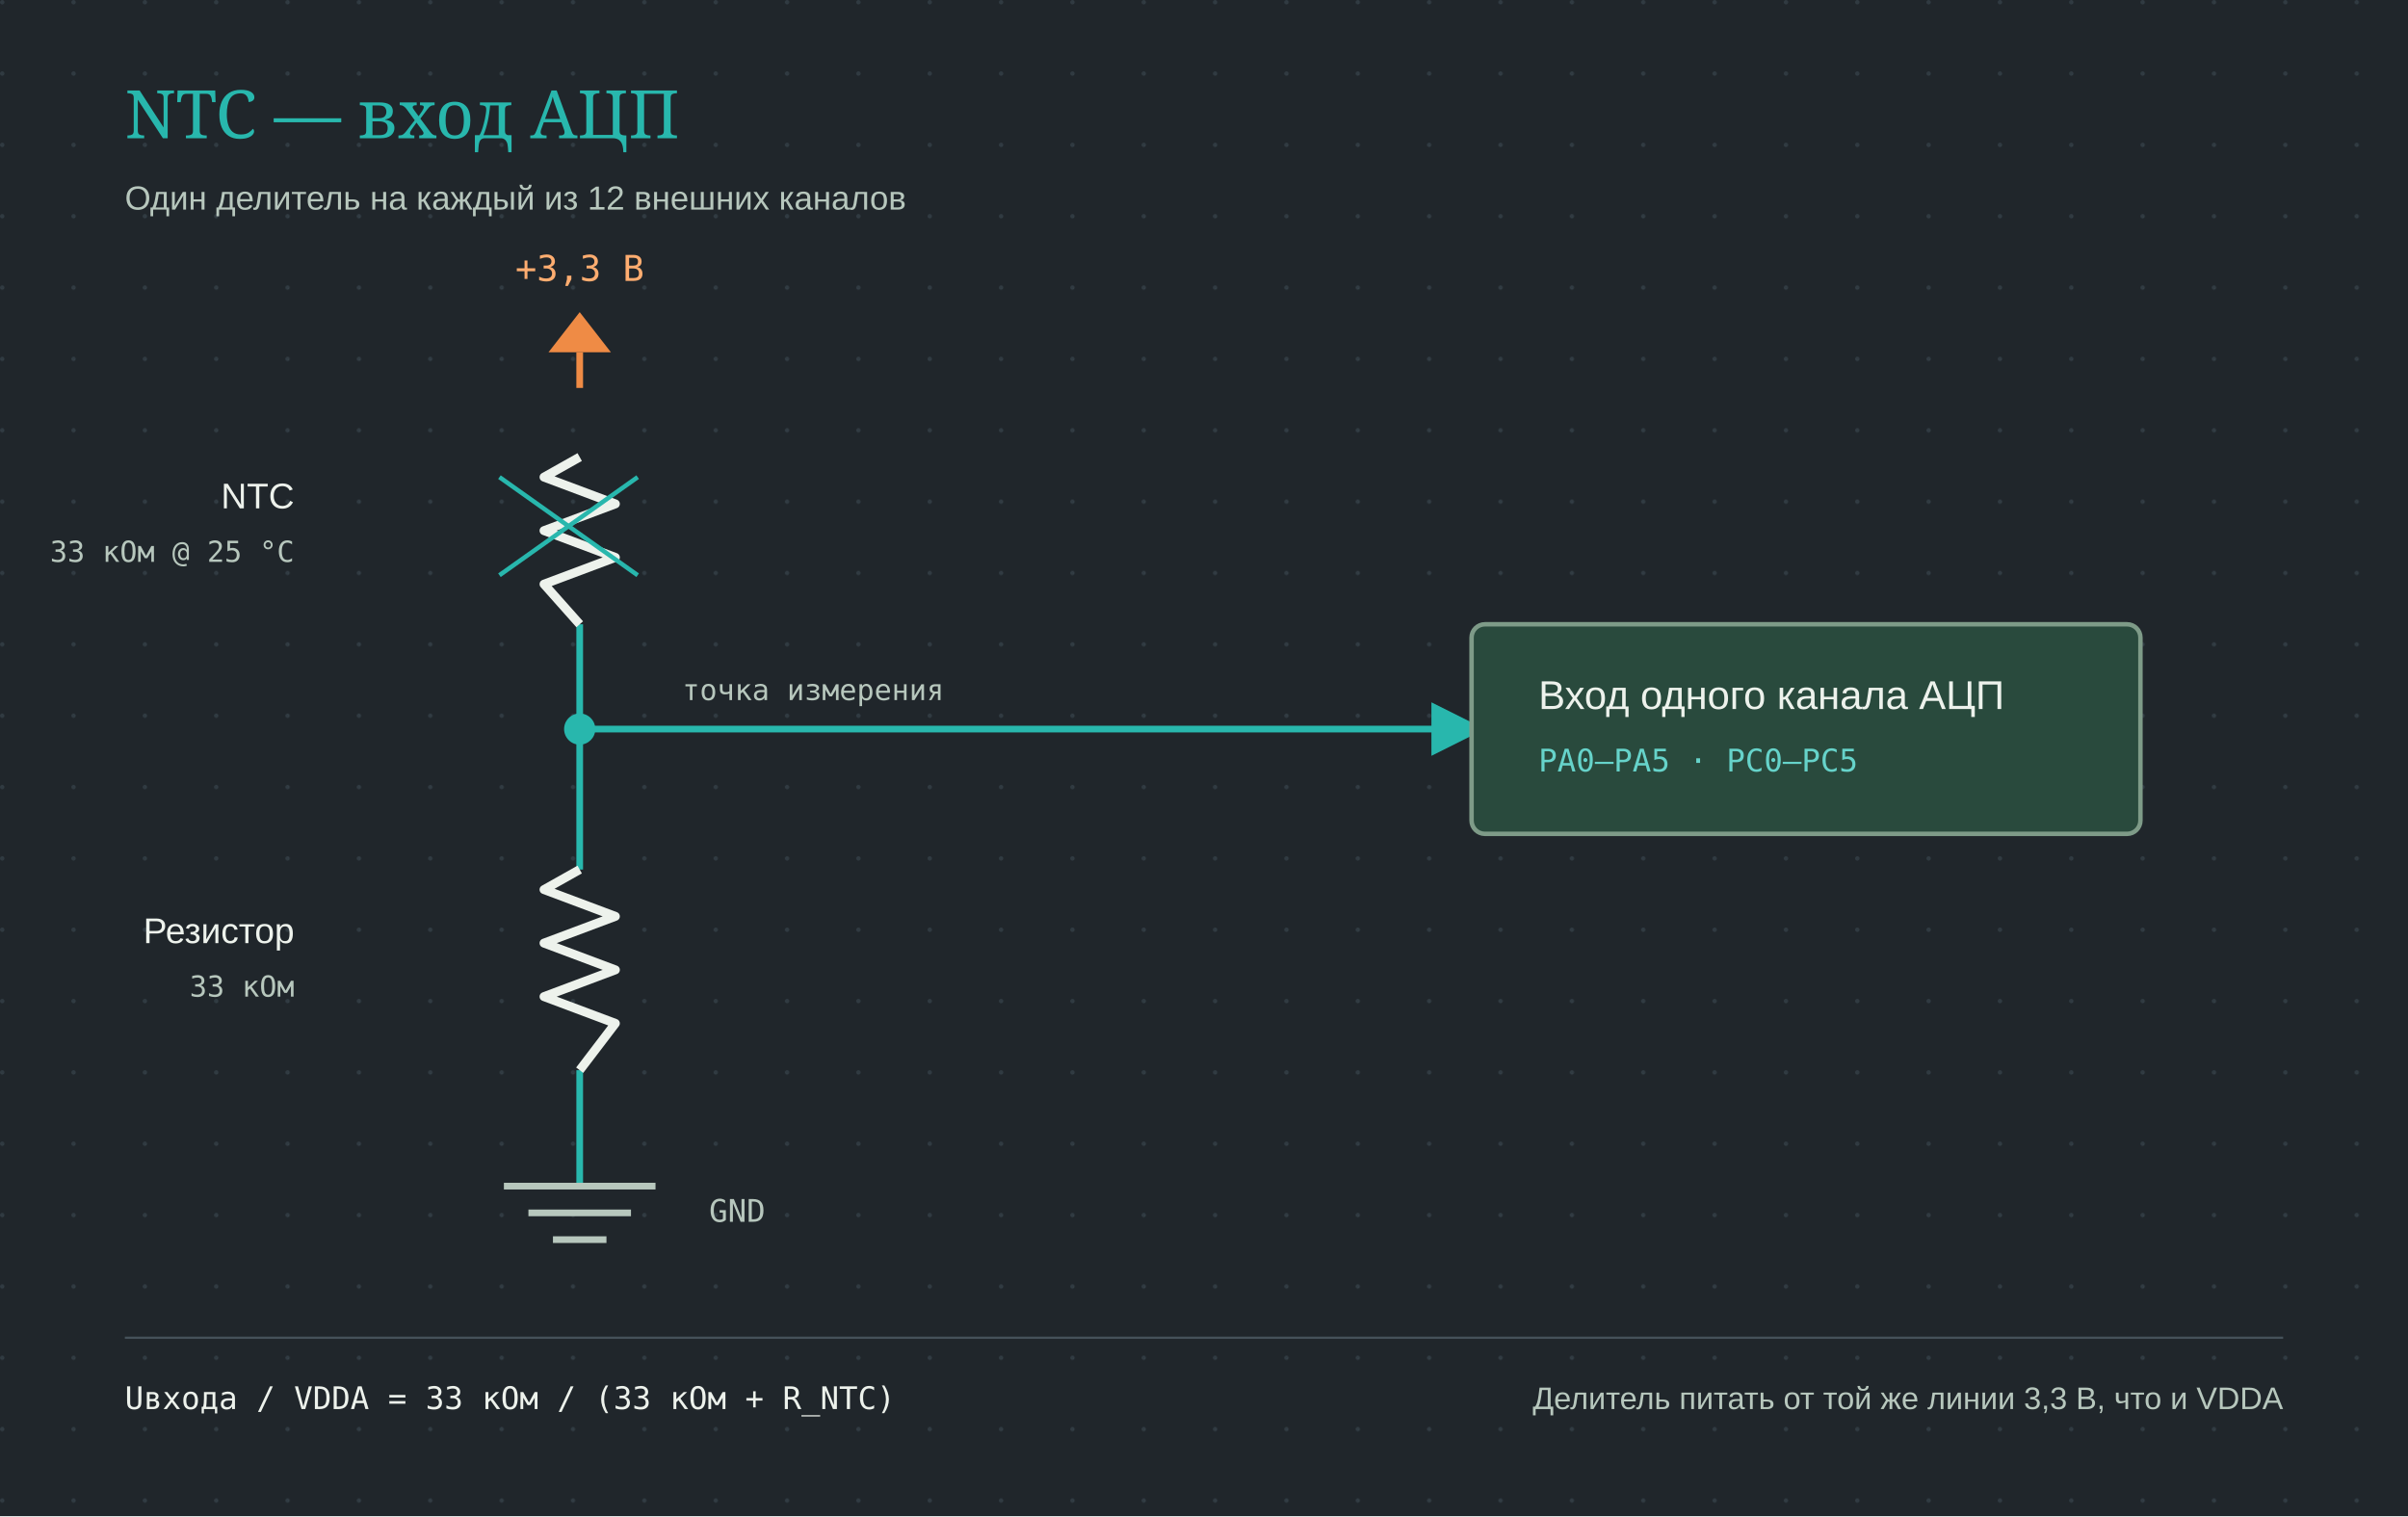
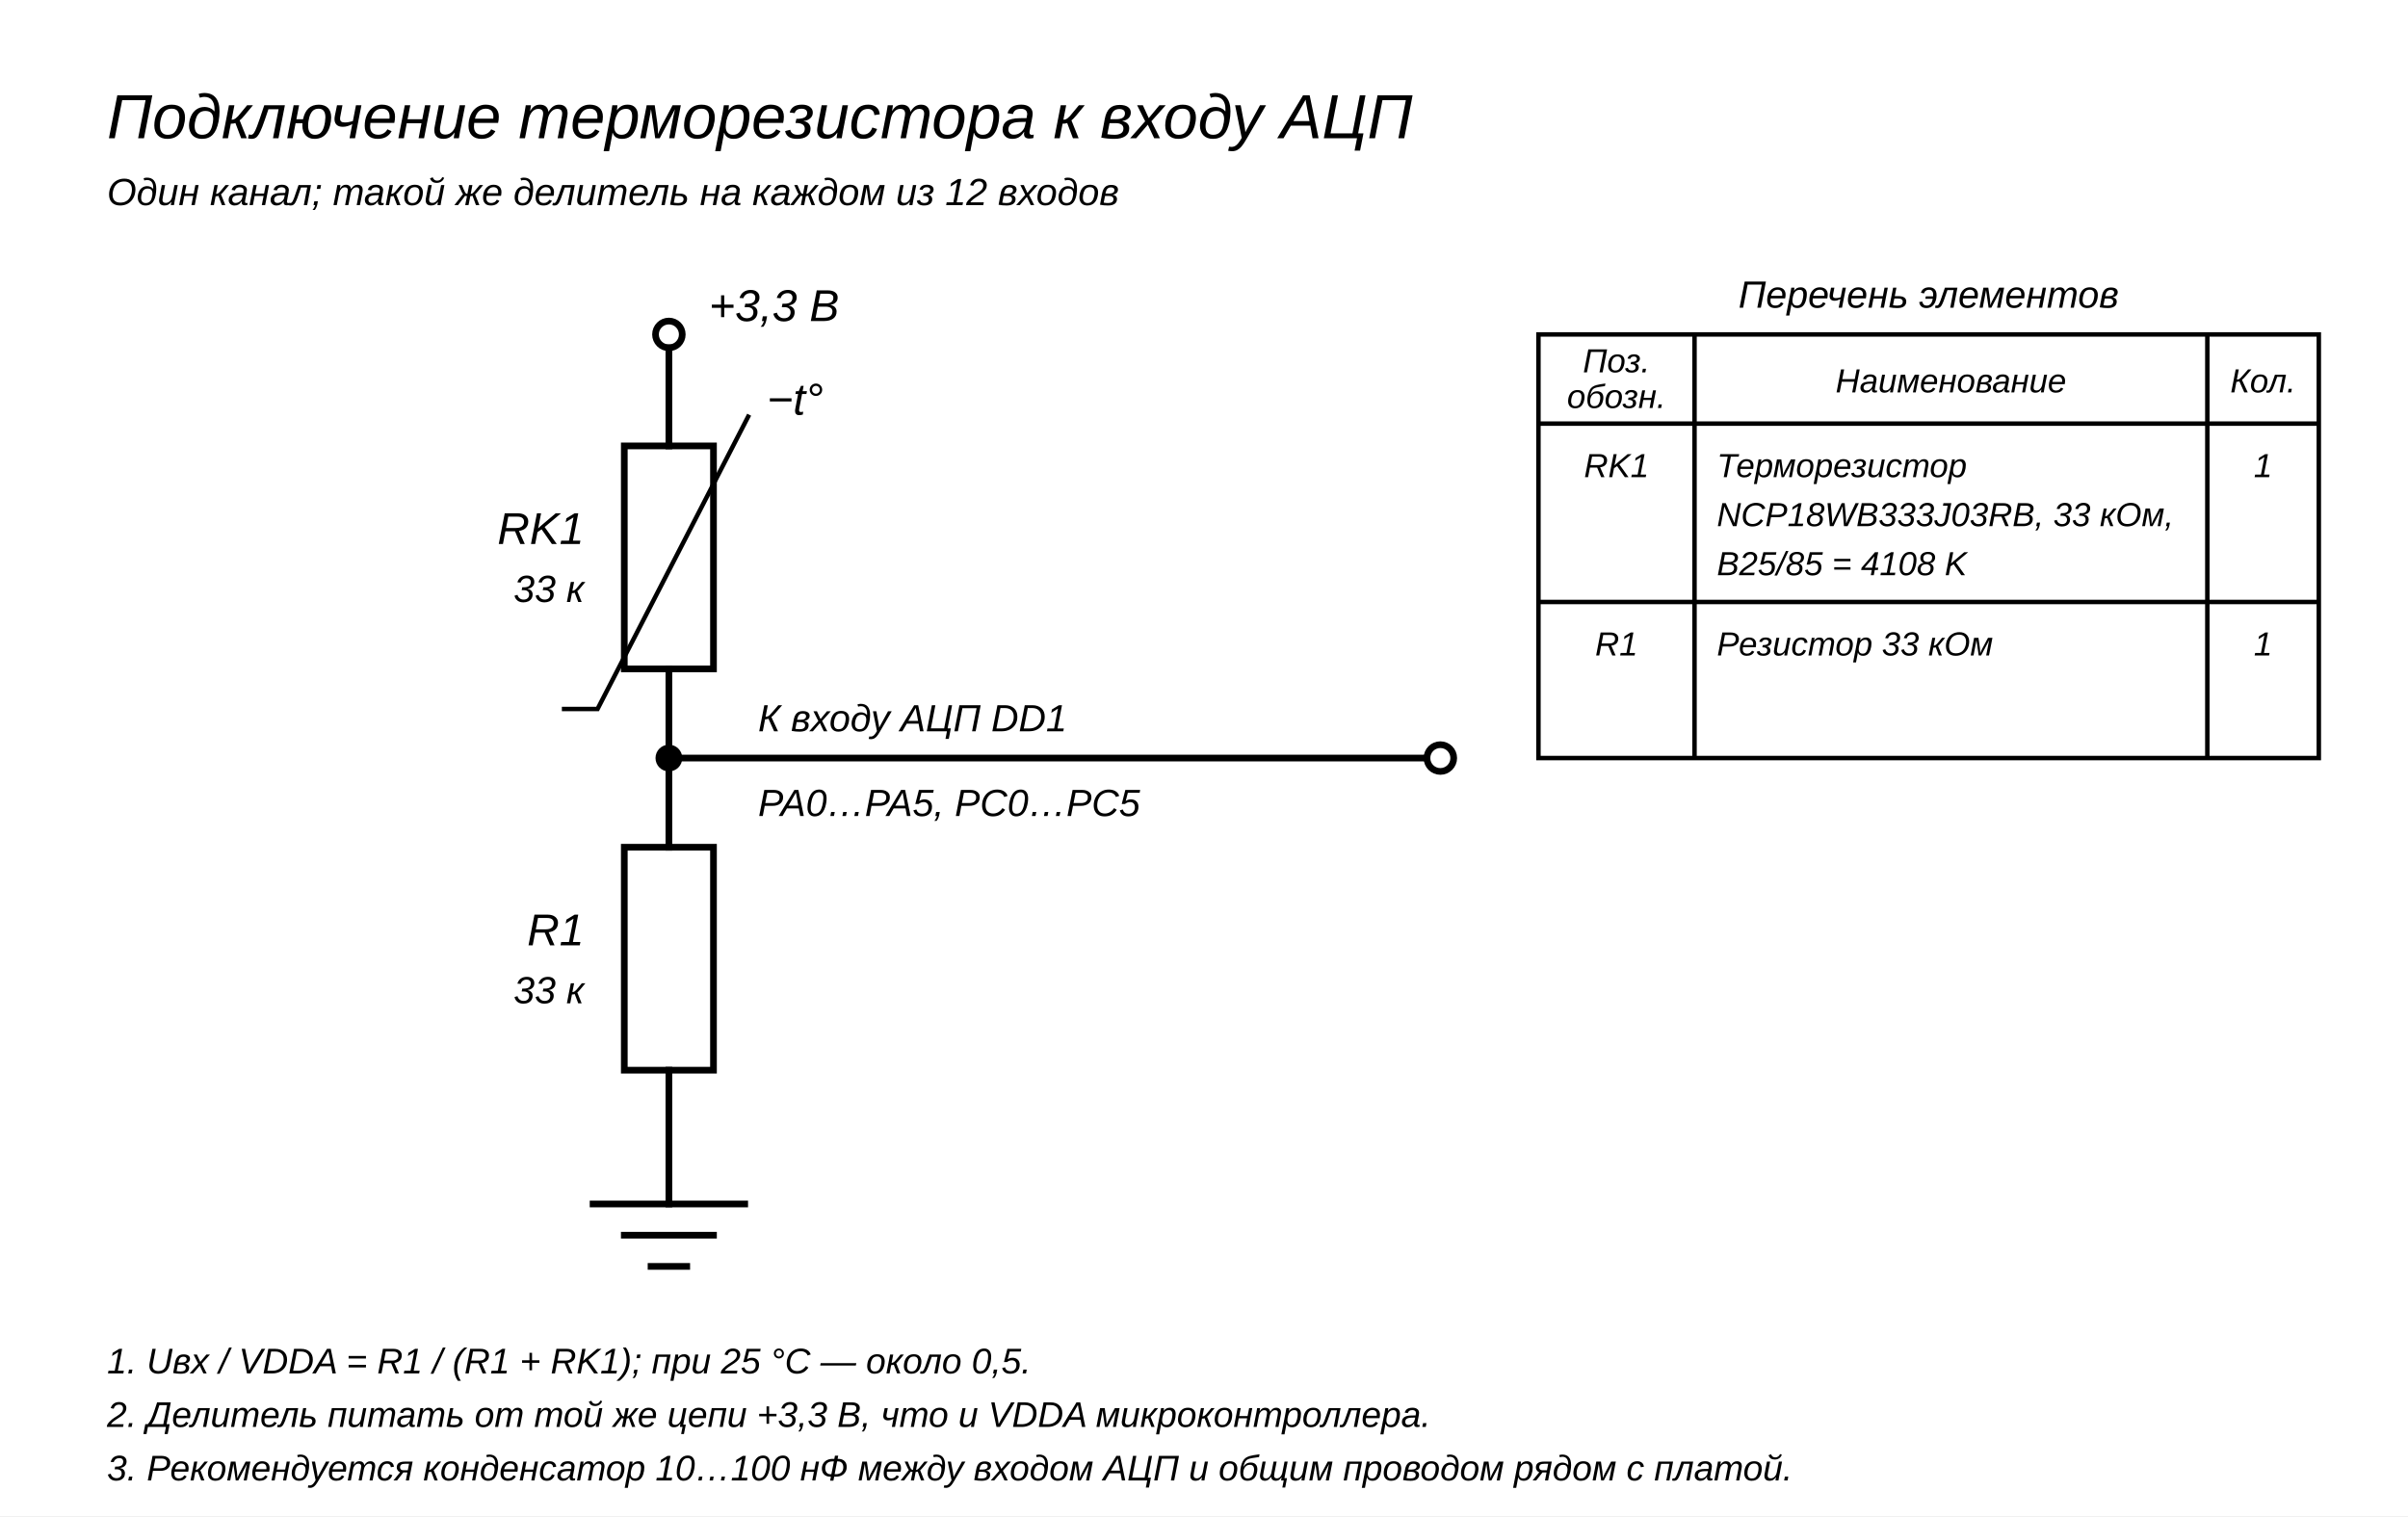
<svg xmlns="http://www.w3.org/2000/svg" viewBox="0 0 1080 680" role="img" aria-labelledby="ntc-divider-title ntc-divider-desc">
-   <defs>
-     <pattern id="ntc-grid" width="32" height="32" patternUnits="userSpaceOnUse">
-       <circle cx="1" cy="1" r="1" fill="#303a41" />
-     </pattern>
-     <marker id="ntc-arrow" markerWidth="8" markerHeight="8" refX="6" refY="4" orient="auto">
-       <path d="M0 0L8 4L0 8Z" fill="#28b7ad" />
-     </marker>
-   </defs>
-   <rect width="1080" height="680" fill="#20262b" />
-   <rect width="1080" height="680" fill="url(#ntc-grid)" />
-   <text x="56" y="62" fill="#28b7ad" font-family="Georgia, serif" font-size="30">NTC — вход АЦП</text>
-   <text x="56" y="94" fill="#b7c7bd" font-family="Segoe UI, Arial, sans-serif" font-size="15">Один делитель на каждый из 12 внешних каналов</text>
-   <path d="M260 174V158" fill="none" stroke="#ef8b45" stroke-width="3" />
-   <path d="M260 280V327" fill="none" stroke="#28b7ad" stroke-width="3" />
-   <path d="M260 327H660" fill="none" stroke="#28b7ad" stroke-width="3" marker-end="url(#ntc-arrow)" />
-   <path d="M260 327V390" fill="none" stroke="#28b7ad" stroke-width="3" />
-   <path d="M260 480V532" fill="none" stroke="#28b7ad" stroke-width="3" />
-   <path d="M260 140L246 158H274Z" fill="#ef8b45" />
-   <text x="260" y="126" text-anchor="middle" fill="#ffad70" font-family="Consolas, monospace" font-size="16">+3,3 В</text>
-   <path d="M260 205L244 214L276 226L244 238L276 250L244 262L260 280" fill="none" stroke="#edf2ec" stroke-width="4" stroke-linejoin="round" />
-   <path d="M224 258L286 214M224 214L286 258" fill="none" stroke="#28b7ad" stroke-width="2" />
-   <text x="132" y="228" text-anchor="end" fill="#edf2ec" font-family="Segoe UI, Arial, sans-serif" font-size="16">NTC</text>
-   <text x="132" y="252" text-anchor="end" fill="#b7c7bd" font-family="Consolas, monospace" font-size="13">33 кОм @ 25 °C</text>
-   <circle cx="260" cy="327" r="7" fill="#28b7ad" />
-   <text x="306" y="314" fill="#b7c7bd" font-family="Consolas, monospace" font-size="13">точка измерения</text>
-   <rect x="660" y="280" width="300" height="94" rx="6" fill="#294a3d" stroke="#7e9b88" stroke-width="2" />
-   <text x="690" y="318" fill="#edf2ec" font-family="Segoe UI, Arial, sans-serif" font-size="18">Вход одного канала АЦП</text>
-   <text x="690" y="346" fill="#66d3ca" font-family="Consolas, monospace" font-size="14">PA0–PA5 · PC0–PC5</text>
-   <path d="M260 390L244 399L276 411L244 423L276 435L244 447L276 459L260 480" fill="none" stroke="#edf2ec" stroke-width="4" stroke-linejoin="round" />
-   <text x="132" y="423" text-anchor="end" fill="#edf2ec" font-family="Segoe UI, Arial, sans-serif" font-size="16">Резистор</text>
-   <text x="132" y="447" text-anchor="end" fill="#b7c7bd" font-family="Consolas, monospace" font-size="13">33 кОм</text>
-   <path d="M226 532H294M237 544H283M248 556H272" fill="none" stroke="#b7c7bd" stroke-width="3" />
-   <text x="318" y="548" fill="#b7c7bd" font-family="Consolas, monospace" font-size="14">GND</text>
-   <path d="M56 600H1024" stroke="#455159" stroke-width="1" />
-   <text x="56" y="632" fill="#edf2ec" font-family="Consolas, monospace" font-size="14">Uвхода / VDDA = 33 кОм / (33 кОм + R_NTC)</text>
-   <text x="1024" y="632" text-anchor="end" fill="#b7c7bd" font-family="Segoe UI, Arial, sans-serif" font-size="14">Делитель питать от той же линии 3,3 В, что и VDDA</text>
+   <rect width="1080" height="680" fill="#ffffff" />
+   <g fill="none" stroke="#000000" stroke-width="3" stroke-linecap="square">
+     <circle cx="300" cy="150" r="6" />
+     <path d="M300 156V200" />
+     <rect x="280" y="200" width="40" height="100" />
+     <path d="M252 318H268L336 186" stroke-width="2" stroke-linecap="butt" />
+     <path d="M300 300V380" />
+     <path d="M300 340H640" />
+     <circle cx="646" cy="340" r="6" />
+     <rect x="280" y="380" width="40" height="100" />
+     <path d="M300 480V540" />
+     <path d="M266 540H334M280 554H320M292 568H308" />
+   </g>
+   <circle cx="300" cy="340" r="6" fill="#000000" />
+   <g fill="#000000" font-family="'GOST type B', 'GOST Type BU', ISOCPEUR, 'Arial', sans-serif" font-style="italic">
+     <text x="48" y="62" font-size="28">Подключение терморезистора к входу АЦП</text>
+     <text x="48" y="92" font-size="17">Один канал; такой же делитель на каждом из 12 входов</text>
+     <text x="318" y="144" font-size="20">+3,3 В</text>
+     <text x="344" y="186" font-size="20">−t°</text>
+     <text x="262" y="244" font-size="20" text-anchor="end">RK1</text>
+     <text x="262" y="270" font-size="17" text-anchor="end">33 к</text>
+     <text x="262" y="424" font-size="20" text-anchor="end">R1</text>
+     <text x="262" y="450" font-size="17" text-anchor="end">33 к</text>
+     <text x="340" y="328" font-size="17">К входу АЦП DD1</text>
+     <text x="340" y="366" font-size="17">PA0…PA5, PC0…PC5</text>
+   </g>
+   <g fill="none" stroke="#000000" stroke-width="2">
+     <rect x="690" y="150" width="350" height="190" />
+     <path d="M690 190H1040M690 270H1040M760 150V340M990 150V340" />
+   </g>
+   <g fill="#000000" font-family="'GOST type B', 'GOST Type BU', ISOCPEUR, 'Arial', sans-serif" font-style="italic" font-size="15">
+     <text x="865" y="138" font-size="17" text-anchor="middle">Перечень элементов</text>
+     <text x="725" y="167" text-anchor="middle">Поз.</text>
+     <text x="725" y="183" text-anchor="middle">обозн.</text>
+     <text x="875" y="176" text-anchor="middle">Наименование</text>
+     <text x="1015" y="176" text-anchor="middle">Кол.</text>
+     <text x="725" y="214" text-anchor="middle">RK1</text>
+     <text x="770" y="214">Терморезистор</text>
+     <text x="770" y="236">NCP18WB333J03RB, 33 кОм,</text>
+     <text x="770" y="258">B25/85 = 4108 K</text>
+     <text x="1015" y="214" text-anchor="middle">1</text>
+     <text x="725" y="294" text-anchor="middle">R1</text>
+     <text x="770" y="294">Резистор 33 кОм</text>
+     <text x="1015" y="294" text-anchor="middle">1</text>
+   </g>
+   <g fill="#000000" font-family="'GOST type B', 'GOST Type BU', ISOCPEUR, 'Arial', sans-serif" font-style="italic" font-size="16">
+     <text x="48" y="616">1. Uвх / VDDA = R1 / (R1 + RK1); при 25 °C — около 0,5.</text>
+     <text x="48" y="640">2. Делитель питать от той же цепи +3,3 В, что и VDDA микроконтроллера.</text>
+     <text x="48" y="664">3. Рекомендуется конденсатор 10…100 нФ между входом АЦП и общим проводом рядом с платой.</text>
+   </g>
</svg>
